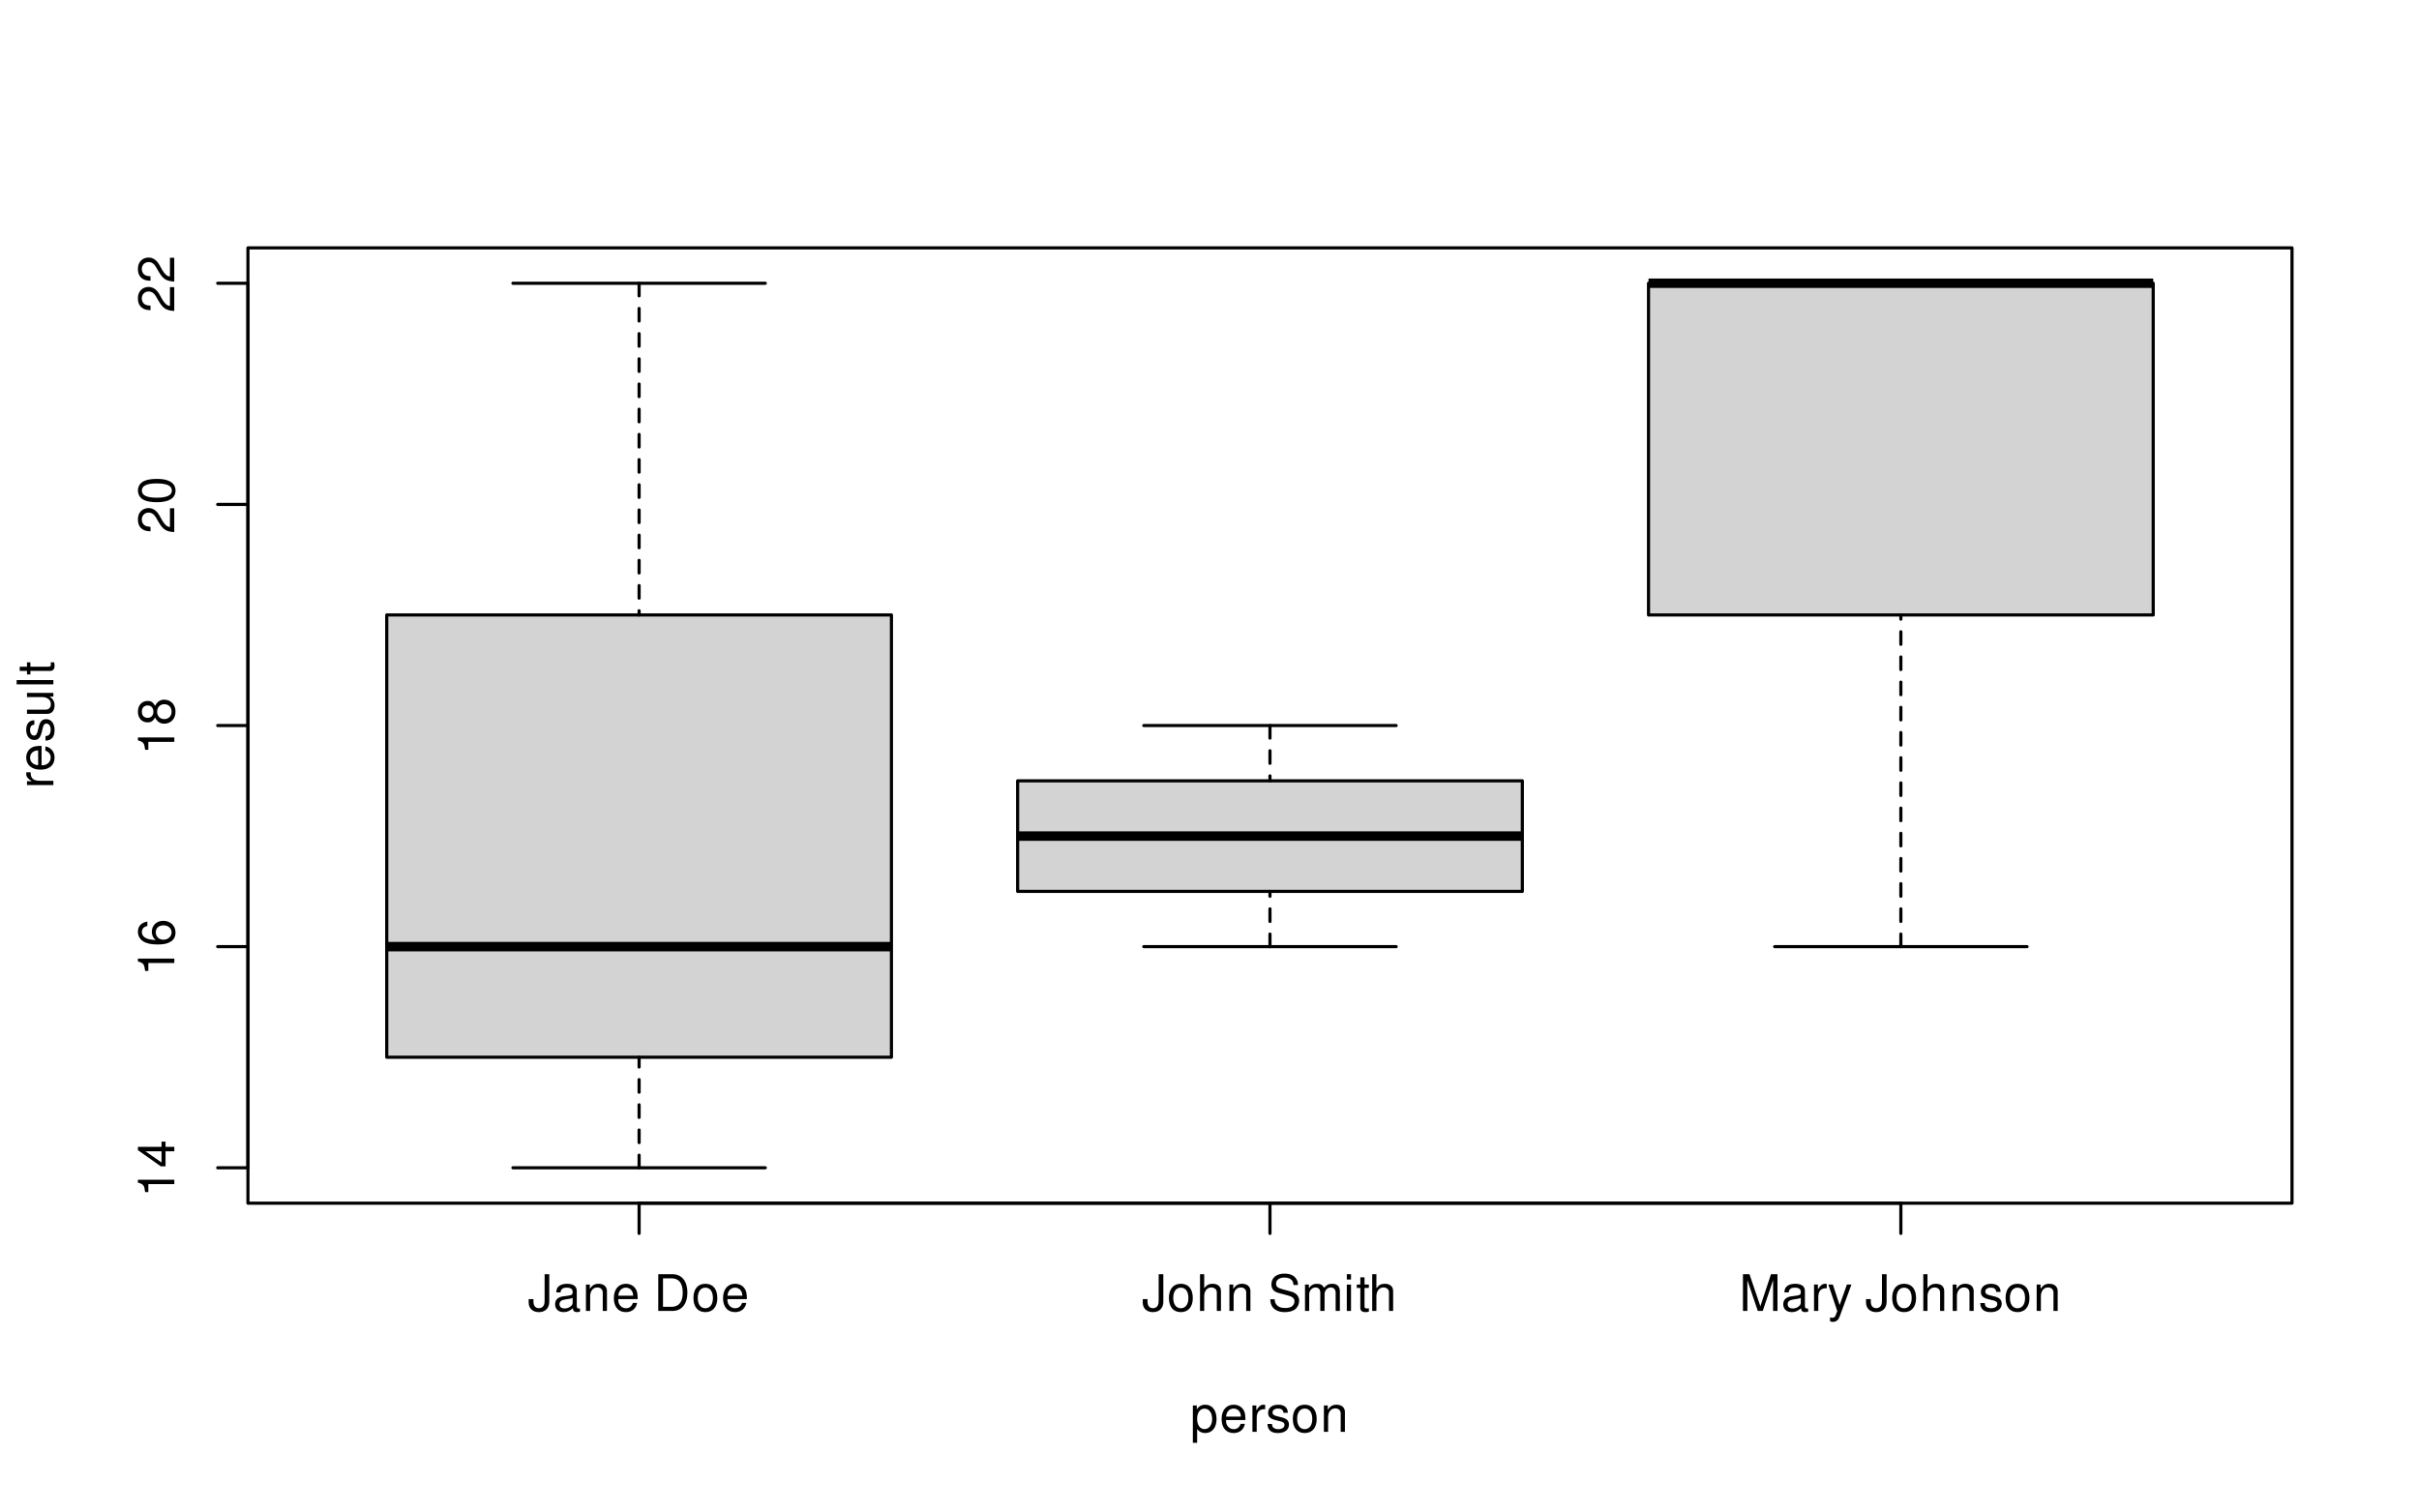
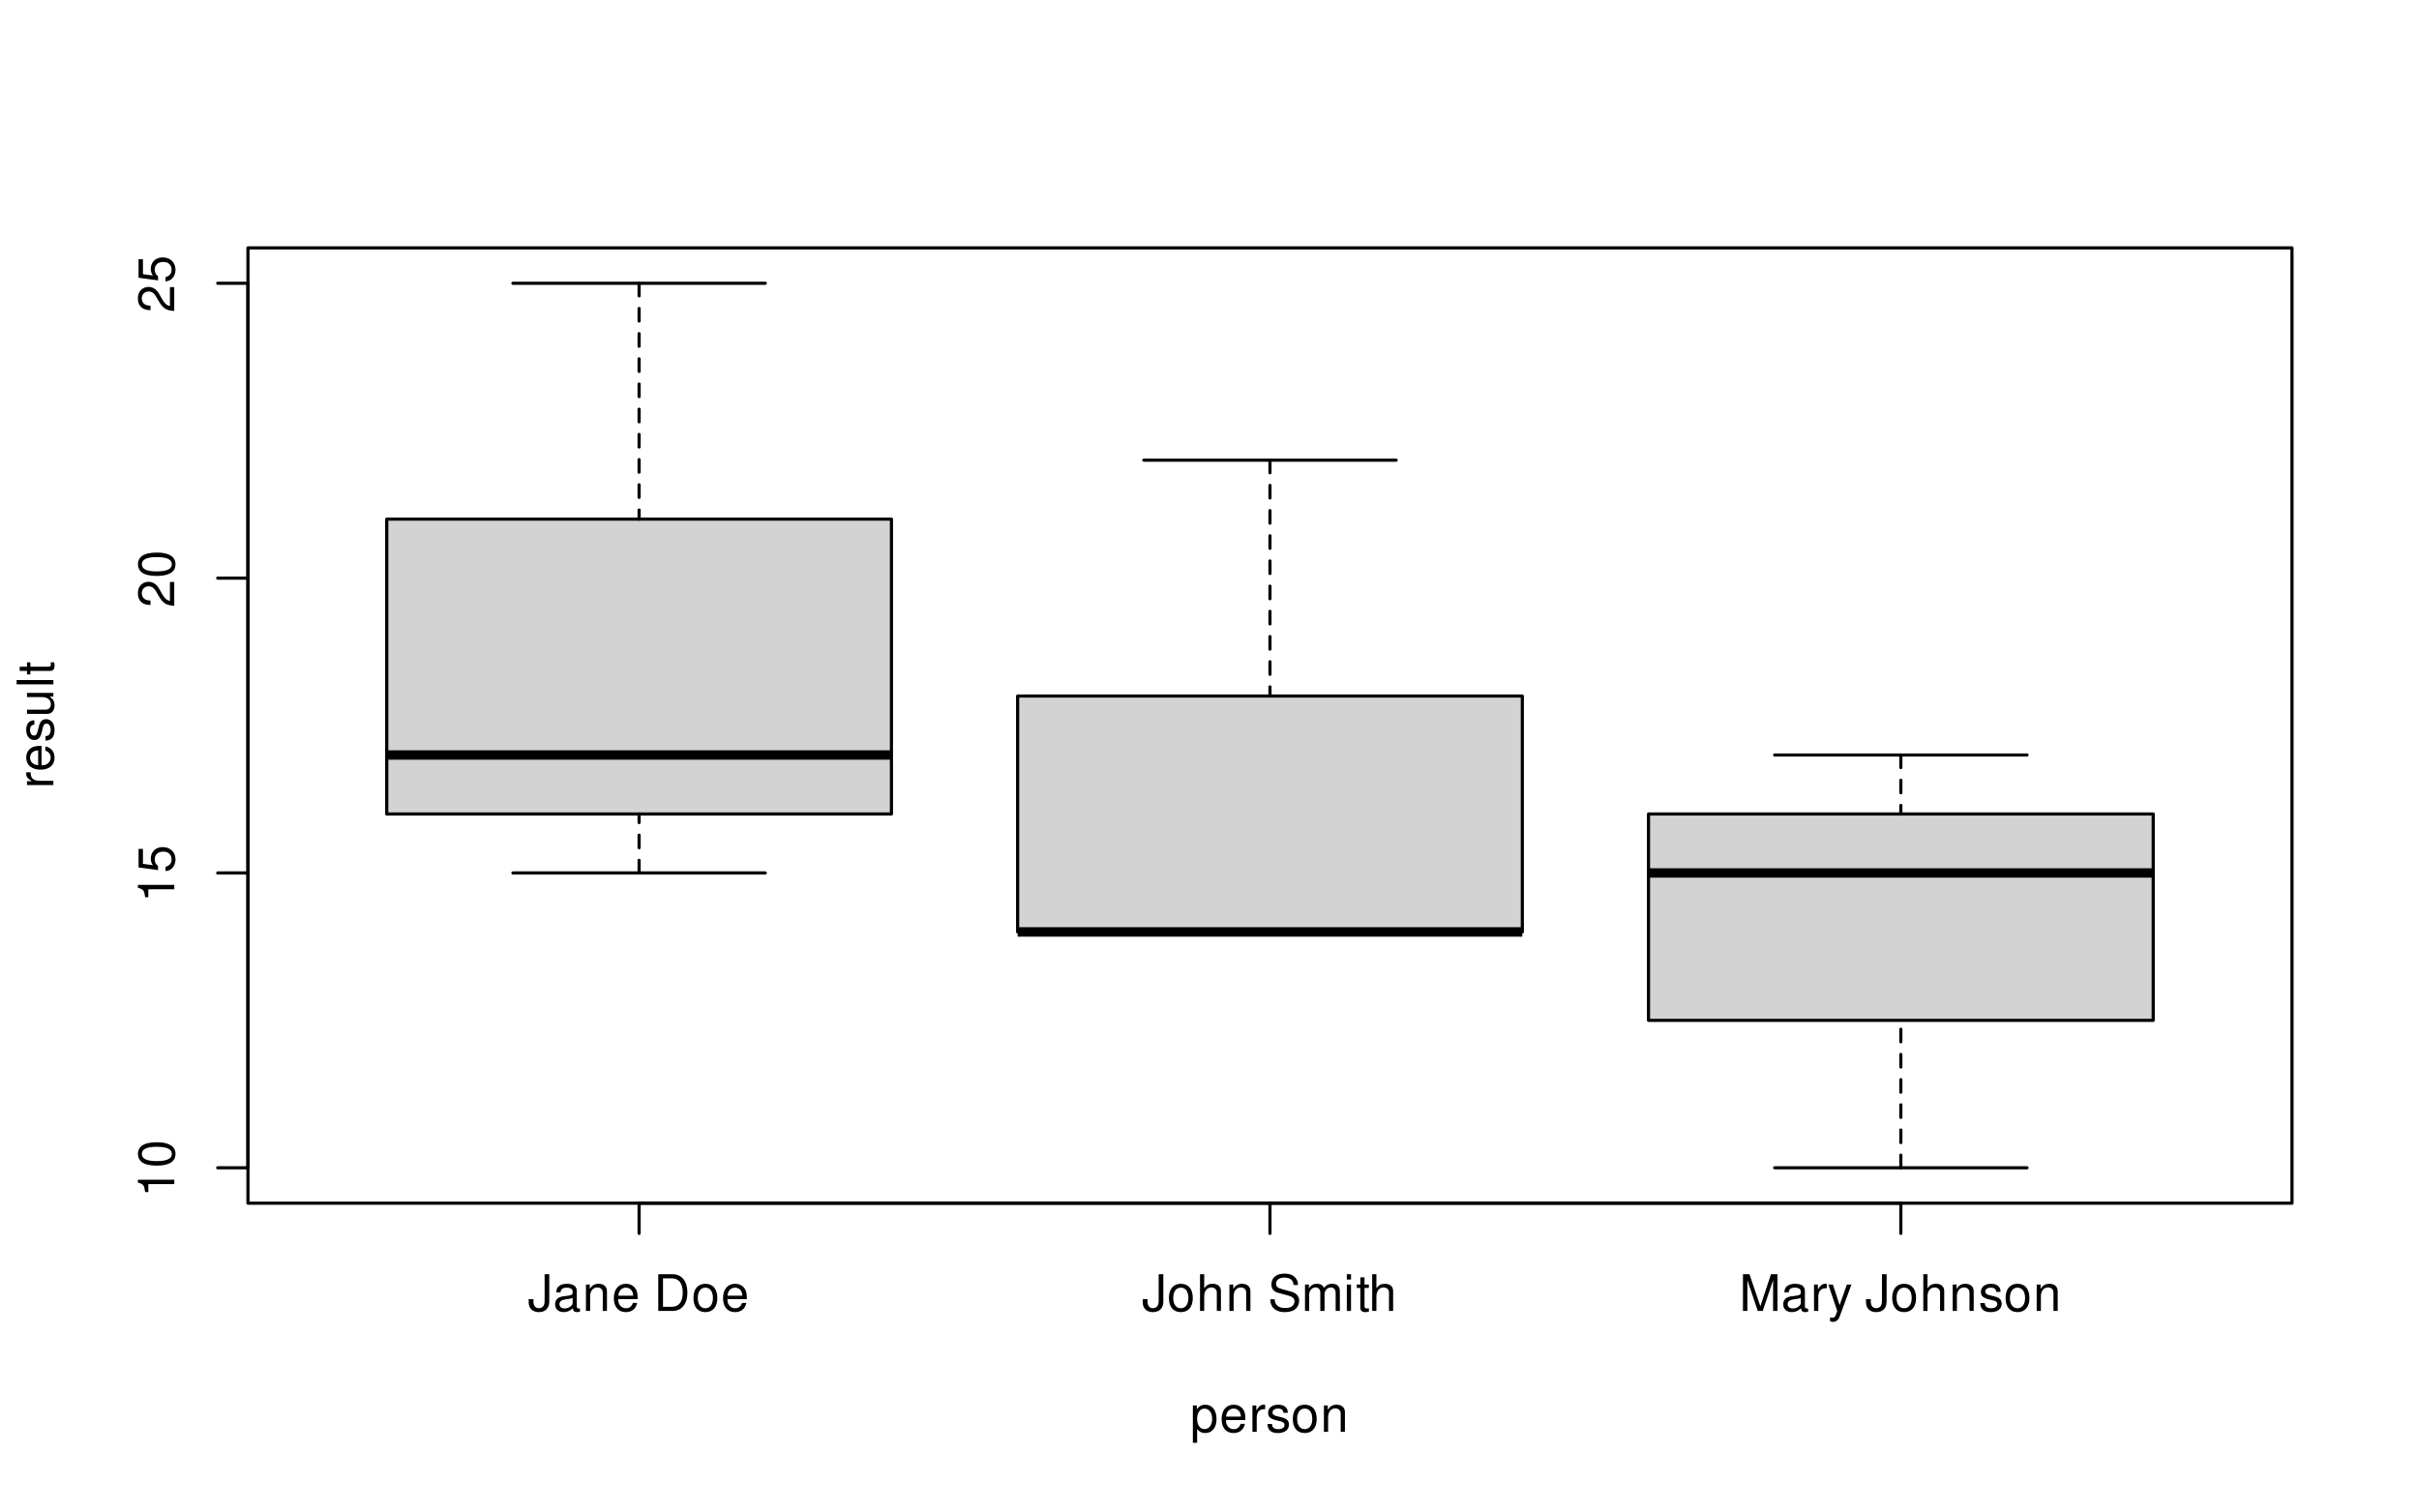
<svg xmlns="http://www.w3.org/2000/svg" xmlns:xlink="http://www.w3.org/1999/xlink" width="576pt" height="360pt" viewBox="0 0 576 360" version="1.1">
  <defs>
    <g>
      <symbol overflow="visible" id="glyph0-0">
        <path style="stroke:none;" d="" />
      </symbol>
      <symbol overflow="visible" id="glyph0-1">
        <path style="stroke:none;" d="M 4 -8.75 L 4 -2.594 C 4 -1.891 3.922 -1.5 3.719 -1.203 C 3.5 -0.859 3.094 -0.656 2.656 -0.656 C 1.812 -0.656 1.344 -1.219 1.344 -2.25 L 1.344 -2.812 L 0.203 -2.812 L 0.203 -2.047 C 0.203 -0.625 1.141 0.281 2.641 0.281 C 4.156 0.281 5.109 -0.672 5.109 -2.188 L 5.109 -8.75 Z M 4 -8.75 " />
      </symbol>
      <symbol overflow="visible" id="glyph0-2">
        <path style="stroke:none;" d="M 6.422 -0.594 C 6.312 -0.562 6.266 -0.562 6.203 -0.562 C 5.859 -0.562 5.656 -0.75 5.656 -1.062 L 5.656 -4.75 C 5.656 -5.875 4.844 -6.469 3.297 -6.469 C 2.375 -6.469 1.641 -6.203 1.219 -5.734 C 0.922 -5.406 0.797 -5.047 0.781 -4.422 L 1.781 -4.422 C 1.875 -5.203 2.328 -5.547 3.266 -5.547 C 4.172 -5.547 4.672 -5.203 4.672 -4.609 L 4.672 -4.344 C 4.656 -3.906 4.438 -3.75 3.625 -3.641 C 2.203 -3.469 1.984 -3.422 1.609 -3.266 C 0.875 -2.953 0.5 -2.406 0.5 -1.578 C 0.5 -0.438 1.297 0.281 2.562 0.281 C 3.359 0.281 4 0 4.703 -0.641 C 4.781 0 5.094 0.281 5.734 0.281 C 5.953 0.281 6.078 0.25 6.422 0.172 Z M 4.672 -1.984 C 4.672 -1.641 4.578 -1.438 4.266 -1.156 C 3.859 -0.797 3.375 -0.594 2.781 -0.594 C 2 -0.594 1.547 -0.969 1.547 -1.609 C 1.547 -2.266 1.984 -2.609 3.062 -2.766 C 4.125 -2.906 4.328 -2.953 4.672 -3.109 Z M 4.672 -1.984 " />
      </symbol>
      <symbol overflow="visible" id="glyph0-3">
        <path style="stroke:none;" d="M 0.844 -6.281 L 0.844 0 L 1.844 0 L 1.844 -3.469 C 1.844 -4.75 2.516 -5.594 3.547 -5.594 C 4.344 -5.594 4.844 -5.109 4.844 -4.359 L 4.844 0 L 5.844 0 L 5.844 -4.75 C 5.844 -5.797 5.062 -6.469 3.859 -6.469 C 2.922 -6.469 2.312 -6.109 1.766 -5.234 L 1.766 -6.281 Z M 0.844 -6.281 " />
      </symbol>
      <symbol overflow="visible" id="glyph0-4">
        <path style="stroke:none;" d="M 6.156 -2.812 C 6.156 -3.766 6.078 -4.344 5.906 -4.812 C 5.5 -5.844 4.531 -6.469 3.359 -6.469 C 1.609 -6.469 0.484 -5.141 0.484 -3.062 C 0.484 -0.984 1.562 0.281 3.344 0.281 C 4.781 0.281 5.766 -0.547 6.031 -1.906 L 5.016 -1.906 C 4.734 -1.078 4.172 -0.641 3.375 -0.641 C 2.734 -0.641 2.203 -0.938 1.859 -1.469 C 1.625 -1.828 1.531 -2.188 1.531 -2.812 Z M 1.547 -3.625 C 1.625 -4.781 2.344 -5.547 3.344 -5.547 C 4.375 -5.547 5.078 -4.75 5.078 -3.625 Z M 1.547 -3.625 " />
      </symbol>
      <symbol overflow="visible" id="glyph0-5">
        <path style="stroke:none;" d="" />
      </symbol>
      <symbol overflow="visible" id="glyph0-6">
        <path style="stroke:none;" d="M 1.062 0 L 4.438 0 C 6.641 0 8 -1.656 8 -4.375 C 8 -7.094 6.656 -8.75 4.438 -8.75 L 1.062 -8.75 Z M 2.188 -0.984 L 2.188 -7.766 L 4.25 -7.766 C 5.969 -7.766 6.891 -6.594 6.891 -4.375 C 6.891 -2.141 5.969 -0.984 4.25 -0.984 Z M 2.188 -0.984 " />
      </symbol>
      <symbol overflow="visible" id="glyph0-7">
        <path style="stroke:none;" d="M 3.266 -6.469 C 1.484 -6.469 0.438 -5.203 0.438 -3.094 C 0.438 -0.969 1.484 0.281 3.281 0.281 C 5.047 0.281 6.125 -0.984 6.125 -3.047 C 6.125 -5.234 5.094 -6.469 3.266 -6.469 Z M 3.281 -5.547 C 4.406 -5.547 5.078 -4.625 5.078 -3.062 C 5.078 -1.578 4.375 -0.641 3.281 -0.641 C 2.156 -0.641 1.469 -1.578 1.469 -3.094 C 1.469 -4.625 2.156 -5.547 3.281 -5.547 Z M 3.281 -5.547 " />
      </symbol>
      <symbol overflow="visible" id="glyph0-8">
        <path style="stroke:none;" d="M 0.844 -8.75 L 0.844 0 L 1.844 0 L 1.844 -3.469 C 1.844 -4.75 2.516 -5.594 3.547 -5.594 C 3.875 -5.594 4.188 -5.5 4.422 -5.312 C 4.719 -5.094 4.844 -4.797 4.844 -4.359 L 4.844 0 L 5.828 0 L 5.828 -4.75 C 5.828 -5.812 5.078 -6.469 3.859 -6.469 C 2.969 -6.469 2.422 -6.188 1.844 -5.422 L 1.844 -8.75 Z M 0.844 -8.75 " />
      </symbol>
      <symbol overflow="visible" id="glyph0-9">
        <path style="stroke:none;" d="M 7.156 -6.188 C 7.156 -6.781 7.109 -6.953 6.922 -7.359 C 6.438 -8.359 5.422 -8.891 3.953 -8.891 C 2.031 -8.891 0.844 -7.906 0.844 -6.328 C 0.844 -5.25 1.406 -4.578 2.562 -4.281 L 4.734 -3.703 C 5.844 -3.422 6.344 -2.969 6.344 -2.297 C 6.344 -1.828 6.078 -1.344 5.719 -1.078 C 5.359 -0.828 4.812 -0.703 4.109 -0.703 C 3.141 -0.703 2.516 -0.938 2.094 -1.438 C 1.766 -1.828 1.625 -2.25 1.625 -2.781 L 0.578 -2.781 C 0.594 -1.984 0.75 -1.453 1.094 -0.969 C 1.688 -0.141 2.703 0.281 4.031 0.281 C 5.078 0.281 5.922 0.031 6.484 -0.391 C 7.078 -0.859 7.453 -1.641 7.453 -2.406 C 7.453 -3.484 6.781 -4.266 5.594 -4.594 L 3.391 -5.188 C 2.344 -5.469 1.953 -5.812 1.953 -6.484 C 1.953 -7.375 2.734 -7.953 3.906 -7.953 C 5.297 -7.953 6.078 -7.328 6.094 -6.188 Z M 7.156 -6.188 " />
      </symbol>
      <symbol overflow="visible" id="glyph0-10">
        <path style="stroke:none;" d="M 0.844 -6.281 L 0.844 0 L 1.844 0 L 1.844 -3.953 C 1.844 -4.859 2.516 -5.594 3.328 -5.594 C 4.062 -5.594 4.484 -5.141 4.484 -4.328 L 4.484 0 L 5.5 0 L 5.5 -3.953 C 5.5 -4.859 6.156 -5.594 6.969 -5.594 C 7.703 -5.594 8.141 -5.125 8.141 -4.328 L 8.141 0 L 9.141 0 L 9.141 -4.719 C 9.141 -5.844 8.5 -6.469 7.312 -6.469 C 6.484 -6.469 5.969 -6.219 5.391 -5.516 C 5.016 -6.188 4.516 -6.469 3.703 -6.469 C 2.859 -6.469 2.297 -6.156 1.766 -5.406 L 1.766 -6.281 Z M 0.844 -6.281 " />
      </symbol>
      <symbol overflow="visible" id="glyph0-11">
        <path style="stroke:none;" d="M 1.797 -6.281 L 0.797 -6.281 L 0.797 0 L 1.797 0 Z M 1.797 -8.75 L 0.797 -8.75 L 0.797 -7.484 L 1.797 -7.484 Z M 1.797 -8.75 " />
      </symbol>
      <symbol overflow="visible" id="glyph0-12">
        <path style="stroke:none;" d="M 3.047 -6.281 L 2.016 -6.281 L 2.016 -8.016 L 1.016 -8.016 L 1.016 -6.281 L 0.172 -6.281 L 0.172 -5.469 L 1.016 -5.469 L 1.016 -0.719 C 1.016 -0.078 1.453 0.281 2.234 0.281 C 2.5 0.281 2.719 0.25 3.047 0.188 L 3.047 -0.641 C 2.906 -0.609 2.766 -0.594 2.562 -0.594 C 2.141 -0.594 2.016 -0.719 2.016 -1.156 L 2.016 -5.469 L 3.047 -5.469 Z M 3.047 -6.281 " />
      </symbol>
      <symbol overflow="visible" id="glyph0-13">
        <path style="stroke:none;" d="M 5.609 0 L 8.078 -7.328 L 8.078 0 L 9.125 0 L 9.125 -8.75 L 7.578 -8.75 L 5.047 -1.125 L 2.453 -8.75 L 0.906 -8.75 L 0.906 0 L 1.953 0 L 1.953 -7.328 L 4.438 0 Z M 5.609 0 " />
      </symbol>
      <symbol overflow="visible" id="glyph0-14">
        <path style="stroke:none;" d="M 0.828 -6.281 L 0.828 0 L 1.844 0 L 1.844 -3.266 C 1.844 -4.781 2.469 -5.453 3.859 -5.406 L 3.859 -6.438 C 3.688 -6.453 3.594 -6.469 3.469 -6.469 C 2.812 -6.469 2.328 -6.078 1.75 -5.141 L 1.75 -6.281 Z M 0.828 -6.281 " />
      </symbol>
      <symbol overflow="visible" id="glyph0-15">
        <path style="stroke:none;" d="M 4.656 -6.281 L 2.922 -1.391 L 1.312 -6.281 L 0.234 -6.281 L 2.359 0.031 L 1.984 1.016 C 1.812 1.469 1.594 1.625 1.172 1.625 C 1.016 1.625 0.859 1.609 0.641 1.562 L 0.641 2.453 C 0.859 2.562 1.062 2.609 1.312 2.609 C 1.641 2.609 1.984 2.516 2.25 2.312 C 2.562 2.094 2.75 1.828 2.938 1.312 L 5.734 -6.281 Z M 4.656 -6.281 " />
      </symbol>
      <symbol overflow="visible" id="glyph0-16">
        <path style="stroke:none;" d="M 5.25 -4.531 C 5.25 -5.766 4.422 -6.469 2.969 -6.469 C 1.516 -6.469 0.562 -5.719 0.562 -4.547 C 0.562 -3.562 1.062 -3.094 2.562 -2.734 L 3.484 -2.516 C 4.188 -2.344 4.469 -2.094 4.469 -1.641 C 4.469 -1.047 3.875 -0.641 3 -0.641 C 2.453 -0.641 2 -0.797 1.75 -1.062 C 1.594 -1.25 1.531 -1.422 1.469 -1.875 L 0.406 -1.875 C 0.453 -0.422 1.266 0.281 2.922 0.281 C 4.5 0.281 5.516 -0.5 5.516 -1.719 C 5.516 -2.656 4.984 -3.172 3.734 -3.469 L 2.766 -3.703 C 1.953 -3.891 1.609 -4.156 1.609 -4.594 C 1.609 -5.188 2.125 -5.547 2.938 -5.547 C 3.75 -5.547 4.172 -5.203 4.203 -4.531 Z M 5.25 -4.531 " />
      </symbol>
      <symbol overflow="visible" id="glyph0-17">
        <path style="stroke:none;" d="M 0.641 2.609 L 1.656 2.609 L 1.656 -0.656 C 2.188 -0.016 2.766 0.281 3.594 0.281 C 5.219 0.281 6.281 -1.031 6.281 -3.031 C 6.281 -5.141 5.25 -6.469 3.578 -6.469 C 2.719 -6.469 2.047 -6.078 1.578 -5.344 L 1.578 -6.281 L 0.641 -6.281 Z M 3.406 -5.531 C 4.516 -5.531 5.234 -4.562 5.234 -3.062 C 5.234 -1.625 4.5 -0.656 3.406 -0.656 C 2.344 -0.656 1.656 -1.625 1.656 -3.094 C 1.656 -4.578 2.344 -5.531 3.406 -5.531 Z M 3.406 -5.531 " />
      </symbol>
      <symbol overflow="visible" id="glyph1-0">
        <path style="stroke:none;" d="" />
      </symbol>
      <symbol overflow="visible" id="glyph1-1">
        <path style="stroke:none;" d="M -6.188 -3.109 L 0 -3.109 L 0 -4.156 L -8.672 -4.156 L -8.672 -3.469 C -7.344 -3.094 -7.156 -2.859 -6.953 -1.219 L -6.188 -1.219 Z M -6.188 -3.109 " />
      </symbol>
      <symbol overflow="visible" id="glyph1-2">
-         <path style="stroke:none;" d="M -2.094 -3.922 L 0 -3.922 L 0 -4.984 L -2.094 -4.984 L -2.094 -6.234 L -3.047 -6.234 L -3.047 -4.984 L -8.672 -4.984 L -8.672 -4.203 L -3.219 -0.344 L -2.094 -0.344 Z M -3.047 -3.922 L -3.047 -1.266 L -6.875 -3.922 Z M -3.047 -3.922 " />
+         <path style="stroke:none;" d="M -8.672 -3.297 C -8.672 -2.516 -8.312 -1.781 -7.734 -1.344 C -6.953 -0.797 -5.812 -0.516 -4.203 -0.516 C -1.266 -0.516 0.281 -1.469 0.281 -3.297 C 0.281 -5.094 -1.266 -6.078 -4.125 -6.078 C -5.812 -6.078 -6.938 -5.812 -7.734 -5.25 C -8.328 -4.812 -8.672 -4.109 -8.672 -3.297 Z M -7.734 -3.297 C -7.734 -4.438 -6.578 -5 -4.219 -5 C -1.75 -5 -0.594 -4.453 -0.594 -3.281 C -0.594 -2.156 -1.797 -1.594 -4.188 -1.594 C -6.578 -1.594 -7.734 -2.156 -7.734 -3.297 Z M -7.734 -3.297 " />
      </symbol>
      <symbol overflow="visible" id="glyph1-3">
-         <path style="stroke:none;" d="M -6.422 -5.969 C -7.844 -5.766 -8.672 -4.859 -8.672 -3.562 C -8.672 -2.625 -8.219 -1.781 -7.438 -1.281 C -6.594 -0.75 -5.531 -0.516 -3.953 -0.516 C -2.5 -0.516 -1.578 -0.719 -0.797 -1.234 C -0.094 -1.688 0.281 -2.438 0.281 -3.375 C 0.281 -4.984 -0.938 -6.156 -2.625 -6.156 C -4.219 -6.156 -5.359 -5.078 -5.359 -3.547 C -5.359 -2.719 -5.047 -2.047 -4.406 -1.594 C -6.547 -1.609 -7.734 -2.281 -7.734 -3.484 C -7.734 -4.234 -7.266 -4.75 -6.422 -4.922 Z M -4.422 -3.422 C -4.422 -4.438 -3.703 -5.078 -2.547 -5.078 C -1.453 -5.078 -0.656 -4.359 -0.656 -3.391 C -0.656 -2.406 -1.484 -1.656 -2.594 -1.656 C -3.672 -1.656 -4.422 -2.375 -4.422 -3.422 Z M -4.422 -3.422 " />
+         <path style="stroke:none;" d="M -8.516 -5.719 L -8.516 -1.312 L -3.875 -0.688 L -3.875 -1.656 C -4.469 -2.141 -4.672 -2.562 -4.672 -3.234 C -4.672 -4.375 -3.891 -5.078 -2.625 -5.078 C -1.406 -5.078 -0.656 -4.375 -0.656 -3.219 C -0.656 -2.297 -1.125 -1.734 -2.094 -1.469 L -2.094 -0.422 C -1.391 -0.562 -1.062 -0.688 -0.75 -0.938 C -0.094 -1.422 0.281 -2.281 0.281 -3.234 C 0.281 -4.953 -0.969 -6.156 -2.766 -6.156 C -4.453 -6.156 -5.609 -5.047 -5.609 -3.406 C -5.609 -2.812 -5.453 -2.328 -5.094 -1.844 L -7.469 -2.172 L -7.469 -5.719 Z M -8.516 -5.719 " />
      </symbol>
      <symbol overflow="visible" id="glyph1-4">
-         <path style="stroke:none;" d="M -4.578 -4.688 C -5.109 -5.578 -5.547 -5.859 -6.359 -5.859 C -7.734 -5.859 -8.672 -4.812 -8.672 -3.297 C -8.672 -1.797 -7.734 -0.75 -6.375 -0.75 C -5.547 -0.75 -5.125 -1.016 -4.578 -1.891 C -4.078 -0.922 -3.375 -0.438 -2.406 -0.438 C -0.828 -0.438 0.281 -1.609 0.281 -3.297 C 0.281 -4.984 -0.828 -6.156 -2.406 -6.156 C -3.375 -6.156 -4.078 -5.672 -4.578 -4.688 Z M -7.734 -3.297 C -7.734 -4.203 -7.203 -4.781 -6.344 -4.781 C -5.516 -4.781 -4.984 -4.188 -4.984 -3.297 C -4.984 -2.406 -5.516 -1.828 -6.359 -1.828 C -7.203 -1.828 -7.734 -2.406 -7.734 -3.297 Z M -4.094 -3.297 C -4.094 -4.359 -3.391 -5.078 -2.391 -5.078 C -1.344 -5.078 -0.656 -4.375 -0.656 -3.281 C -0.656 -2.25 -1.375 -1.531 -2.375 -1.531 C -3.406 -1.531 -4.094 -2.234 -4.094 -3.297 Z M -4.094 -3.297 " />
+         <path style="stroke:none;" d="M -1.047 -6.078 L -1.047 -1.594 C -1.766 -1.703 -2.219 -2.094 -2.859 -3.125 L -3.531 -4.328 C -4.188 -5.516 -5.078 -6.125 -6.141 -6.125 C -6.859 -6.125 -7.531 -5.844 -8 -5.344 C -8.453 -4.844 -8.672 -4.219 -8.672 -3.406 C -8.672 -2.328 -8.297 -1.531 -7.547 -1.062 C -7.094 -0.75 -6.547 -0.625 -5.672 -0.594 L -5.672 -1.656 C -6.266 -1.688 -6.609 -1.766 -6.906 -1.906 C -7.422 -2.188 -7.75 -2.734 -7.75 -3.375 C -7.75 -4.328 -7.062 -5.047 -6.125 -5.047 C -5.422 -5.047 -4.828 -4.656 -4.391 -3.906 L -3.75 -2.797 C -2.719 -1.016 -1.906 -0.5 -0.016 -0.406 L -0.016 -6.078 Z M -1.047 -6.078 " />
      </symbol>
      <symbol overflow="visible" id="glyph1-5">
-         <path style="stroke:none;" d="M -1.047 -6.078 L -1.047 -1.594 C -1.766 -1.703 -2.219 -2.094 -2.859 -3.125 L -3.531 -4.328 C -4.188 -5.516 -5.078 -6.125 -6.141 -6.125 C -6.859 -6.125 -7.531 -5.844 -8 -5.344 C -8.453 -4.844 -8.672 -4.219 -8.672 -3.406 C -8.672 -2.328 -8.297 -1.531 -7.547 -1.062 C -7.094 -0.75 -6.547 -0.625 -5.672 -0.594 L -5.672 -1.656 C -6.266 -1.688 -6.609 -1.766 -6.906 -1.906 C -7.422 -2.188 -7.75 -2.734 -7.75 -3.375 C -7.75 -4.328 -7.062 -5.047 -6.125 -5.047 C -5.422 -5.047 -4.828 -4.656 -4.391 -3.906 L -3.75 -2.797 C -2.719 -1.016 -1.906 -0.5 -0.016 -0.406 L -0.016 -6.078 Z M -1.047 -6.078 " />
+         <path style="stroke:none;" d="M -6.281 -0.828 L 0 -0.828 L 0 -1.844 L -3.266 -1.844 C -4.781 -1.844 -5.453 -2.469 -5.406 -3.859 L -6.438 -3.859 C -6.453 -3.688 -6.469 -3.594 -6.469 -3.469 C -6.469 -2.812 -6.078 -2.328 -5.141 -1.75 L -6.281 -1.75 Z M -6.281 -0.828 " />
      </symbol>
      <symbol overflow="visible" id="glyph1-6">
-         <path style="stroke:none;" d="M -8.672 -3.297 C -8.672 -2.516 -8.312 -1.781 -7.734 -1.344 C -6.953 -0.797 -5.812 -0.516 -4.203 -0.516 C -1.266 -0.516 0.281 -1.469 0.281 -3.297 C 0.281 -5.094 -1.266 -6.078 -4.125 -6.078 C -5.812 -6.078 -6.938 -5.812 -7.734 -5.25 C -8.328 -4.812 -8.672 -4.109 -8.672 -3.297 Z M -7.734 -3.297 C -7.734 -4.438 -6.578 -5 -4.219 -5 C -1.75 -5 -0.594 -4.453 -0.594 -3.281 C -0.594 -2.156 -1.797 -1.594 -4.188 -1.594 C -6.578 -1.594 -7.734 -2.156 -7.734 -3.297 Z M -7.734 -3.297 " />
+         <path style="stroke:none;" d="M -2.812 -6.156 C -3.766 -6.156 -4.344 -6.078 -4.812 -5.906 C -5.844 -5.5 -6.469 -4.531 -6.469 -3.359 C -6.469 -1.609 -5.141 -0.484 -3.062 -0.484 C -0.984 -0.484 0.281 -1.562 0.281 -3.344 C 0.281 -4.781 -0.547 -5.766 -1.906 -6.031 L -1.906 -5.016 C -1.078 -4.734 -0.641 -4.172 -0.641 -3.375 C -0.641 -2.734 -0.938 -2.203 -1.469 -1.859 C -1.828 -1.625 -2.188 -1.531 -2.812 -1.531 Z M -3.625 -1.547 C -4.781 -1.625 -5.547 -2.344 -5.547 -3.344 C -5.547 -4.375 -4.75 -5.078 -3.625 -5.078 Z M -3.625 -1.547 " />
      </symbol>
      <symbol overflow="visible" id="glyph1-7">
-         <path style="stroke:none;" d="M -6.281 -0.828 L 0 -0.828 L 0 -1.844 L -3.266 -1.844 C -4.781 -1.844 -5.453 -2.469 -5.406 -3.859 L -6.438 -3.859 C -6.453 -3.688 -6.469 -3.594 -6.469 -3.469 C -6.469 -2.812 -6.078 -2.328 -5.141 -1.75 L -6.281 -1.75 Z M -6.281 -0.828 " />
+         <path style="stroke:none;" d="M -4.531 -5.25 C -5.766 -5.25 -6.469 -4.422 -6.469 -2.969 C -6.469 -1.516 -5.719 -0.562 -4.547 -0.562 C -3.562 -0.562 -3.094 -1.062 -2.734 -2.562 L -2.516 -3.484 C -2.344 -4.188 -2.094 -4.469 -1.641 -4.469 C -1.047 -4.469 -0.641 -3.875 -0.641 -3 C -0.641 -2.453 -0.797 -2 -1.062 -1.75 C -1.25 -1.594 -1.422 -1.531 -1.875 -1.469 L -1.875 -0.406 C -0.422 -0.453 0.281 -1.266 0.281 -2.922 C 0.281 -4.5 -0.5 -5.516 -1.719 -5.516 C -2.656 -5.516 -3.172 -4.984 -3.469 -3.734 L -3.703 -2.766 C -3.891 -1.953 -4.156 -1.609 -4.594 -1.609 C -5.188 -1.609 -5.547 -2.125 -5.547 -2.938 C -5.547 -3.75 -5.203 -4.172 -4.531 -4.203 Z M -4.531 -5.25 " />
      </symbol>
      <symbol overflow="visible" id="glyph1-8">
-         <path style="stroke:none;" d="M -2.812 -6.156 C -3.766 -6.156 -4.344 -6.078 -4.812 -5.906 C -5.844 -5.5 -6.469 -4.531 -6.469 -3.359 C -6.469 -1.609 -5.141 -0.484 -3.062 -0.484 C -0.984 -0.484 0.281 -1.562 0.281 -3.344 C 0.281 -4.781 -0.547 -5.766 -1.906 -6.031 L -1.906 -5.016 C -1.078 -4.734 -0.641 -4.172 -0.641 -3.375 C -0.641 -2.734 -0.938 -2.203 -1.469 -1.859 C -1.828 -1.625 -2.188 -1.531 -2.812 -1.531 Z M -3.625 -1.547 C -4.781 -1.625 -5.547 -2.344 -5.547 -3.344 C -5.547 -4.375 -4.75 -5.078 -3.625 -5.078 Z M -3.625 -1.547 " />
+         <path style="stroke:none;" d="M 0 -5.781 L -6.281 -5.781 L -6.281 -4.781 L -2.719 -4.781 C -1.438 -4.781 -0.594 -4.109 -0.594 -3.078 C -0.594 -2.281 -1.078 -1.781 -1.844 -1.781 L -6.281 -1.781 L -6.281 -0.781 L -1.438 -0.781 C -0.391 -0.781 0.281 -1.562 0.281 -2.781 C 0.281 -3.703 -0.047 -4.297 -0.875 -4.891 L 0 -4.891 Z M 0 -5.781 " />
      </symbol>
      <symbol overflow="visible" id="glyph1-9">
-         <path style="stroke:none;" d="M -4.531 -5.25 C -5.766 -5.25 -6.469 -4.422 -6.469 -2.969 C -6.469 -1.516 -5.719 -0.562 -4.547 -0.562 C -3.562 -0.562 -3.094 -1.062 -2.734 -2.562 L -2.516 -3.484 C -2.344 -4.188 -2.094 -4.469 -1.641 -4.469 C -1.047 -4.469 -0.641 -3.875 -0.641 -3 C -0.641 -2.453 -0.797 -2 -1.062 -1.75 C -1.25 -1.594 -1.422 -1.531 -1.875 -1.469 L -1.875 -0.406 C -0.422 -0.453 0.281 -1.266 0.281 -2.922 C 0.281 -4.5 -0.5 -5.516 -1.719 -5.516 C -2.656 -5.516 -3.172 -4.984 -3.469 -3.734 L -3.703 -2.766 C -3.891 -1.953 -4.156 -1.609 -4.594 -1.609 C -5.188 -1.609 -5.547 -2.125 -5.547 -2.938 C -5.547 -3.75 -5.203 -4.172 -4.531 -4.203 Z M -4.531 -5.25 " />
+         <path style="stroke:none;" d="M -8.75 -1.828 L -8.75 -0.812 L 0 -0.812 L 0 -1.828 Z M -8.75 -1.828 " />
      </symbol>
      <symbol overflow="visible" id="glyph1-10">
-         <path style="stroke:none;" d="M 0 -5.781 L -6.281 -5.781 L -6.281 -4.781 L -2.719 -4.781 C -1.438 -4.781 -0.594 -4.109 -0.594 -3.078 C -0.594 -2.281 -1.078 -1.781 -1.844 -1.781 L -6.281 -1.781 L -6.281 -0.781 L -1.438 -0.781 C -0.391 -0.781 0.281 -1.562 0.281 -2.781 C 0.281 -3.703 -0.047 -4.297 -0.875 -4.891 L 0 -4.891 Z M 0 -5.781 " />
-       </symbol>
-       <symbol overflow="visible" id="glyph1-11">
-         <path style="stroke:none;" d="M -8.75 -1.828 L -8.75 -0.812 L 0 -0.812 L 0 -1.828 Z M -8.75 -1.828 " />
-       </symbol>
-       <symbol overflow="visible" id="glyph1-12">
        <path style="stroke:none;" d="M -6.281 -3.047 L -6.281 -2.016 L -8.016 -2.016 L -8.016 -1.016 L -6.281 -1.016 L -6.281 -0.172 L -5.469 -0.172 L -5.469 -1.016 L -0.719 -1.016 C -0.078 -1.016 0.281 -1.453 0.281 -2.234 C 0.281 -2.5 0.25 -2.719 0.188 -3.047 L -0.641 -3.047 C -0.609 -2.906 -0.594 -2.766 -0.594 -2.562 C -0.594 -2.141 -0.719 -2.016 -1.156 -2.016 L -5.469 -2.016 L -5.469 -3.047 Z M -6.281 -3.047 " />
      </symbol>
    </g>
  </defs>
  <g id="surface171">
    <rect x="0" y="0" width="576" height="360" style="fill:rgb(100%,100%,100%);fill-opacity:1;stroke:none;" />
-     <path style=" stroke:none;fill-rule:nonzero;fill:rgb(82.745%,82.745%,82.745%);fill-opacity:1;" d="M 92.09 251.801 L 212.266 251.801 L 212.266 146.465 L 92.09 146.465 Z M 92.09 251.801 " />
-     <path style="fill:none;stroke-width:2.25;stroke-linecap:butt;stroke-linejoin:round;stroke:rgb(0%,0%,0%);stroke-opacity:1;stroke-miterlimit:10;" d="M 92.09 225.465 L 212.266 225.465 " />
-     <path style="fill:none;stroke-width:0.75;stroke-linecap:round;stroke-linejoin:round;stroke:rgb(0%,0%,0%);stroke-opacity:1;stroke-dasharray:3,3;stroke-miterlimit:10;" d="M 152.18 278.133 L 152.18 251.801 " />
-     <path style="fill:none;stroke-width:0.75;stroke-linecap:round;stroke-linejoin:round;stroke:rgb(0%,0%,0%);stroke-opacity:1;stroke-dasharray:3,3;stroke-miterlimit:10;" d="M 152.18 67.465 L 152.18 146.465 " />
-     <path style="fill:none;stroke-width:0.75;stroke-linecap:round;stroke-linejoin:round;stroke:rgb(0%,0%,0%);stroke-opacity:1;stroke-miterlimit:10;" d="M 122.133 278.133 L 182.223 278.133 " />
+     <path style=" stroke:none;fill-rule:nonzero;fill:rgb(82.745%,82.745%,82.745%);fill-opacity:1;" d="M 92.09 193.867 L 212.266 193.867 L 212.266 123.645 L 92.09 123.645 Z M 92.09 193.867 " />
+     <path style="fill:none;stroke-width:2.25;stroke-linecap:butt;stroke-linejoin:round;stroke:rgb(0%,0%,0%);stroke-opacity:1;stroke-miterlimit:10;" d="M 92.09 179.82 L 212.266 179.82 " />
+     <path style="fill:none;stroke-width:0.75;stroke-linecap:round;stroke-linejoin:round;stroke:rgb(0%,0%,0%);stroke-opacity:1;stroke-dasharray:3,3;stroke-miterlimit:10;" d="M 152.18 207.91 L 152.18 193.867 " />
+     <path style="fill:none;stroke-width:0.75;stroke-linecap:round;stroke-linejoin:round;stroke:rgb(0%,0%,0%);stroke-opacity:1;stroke-dasharray:3,3;stroke-miterlimit:10;" d="M 152.18 67.465 L 152.18 123.645 " />
+     <path style="fill:none;stroke-width:0.75;stroke-linecap:round;stroke-linejoin:round;stroke:rgb(0%,0%,0%);stroke-opacity:1;stroke-miterlimit:10;" d="M 122.133 207.91 L 182.223 207.91 " />
    <path style="fill:none;stroke-width:0.75;stroke-linecap:round;stroke-linejoin:round;stroke:rgb(0%,0%,0%);stroke-opacity:1;stroke-miterlimit:10;" d="M 122.133 67.465 L 182.223 67.465 " />
-     <path style="fill:none;stroke-width:0.75;stroke-linecap:round;stroke-linejoin:round;stroke:rgb(0%,0%,0%);stroke-opacity:1;stroke-miterlimit:10;" d="M 92.09 251.801 L 212.266 251.801 L 212.266 146.465 L 92.09 146.465 Z M 92.09 251.801 " />
-     <path style=" stroke:none;fill-rule:nonzero;fill:rgb(82.745%,82.745%,82.745%);fill-opacity:1;" d="M 242.312 212.301 L 362.488 212.301 L 362.488 185.965 L 242.312 185.965 Z M 242.312 212.301 " />
-     <path style="fill:none;stroke-width:2.25;stroke-linecap:butt;stroke-linejoin:round;stroke:rgb(0%,0%,0%);stroke-opacity:1;stroke-miterlimit:10;" d="M 242.312 199.133 L 362.488 199.133 " />
-     <path style="fill:none;stroke-width:0.75;stroke-linecap:round;stroke-linejoin:round;stroke:rgb(0%,0%,0%);stroke-opacity:1;stroke-dasharray:3,3;stroke-miterlimit:10;" d="M 302.398 225.465 L 302.398 212.301 " />
-     <path style="fill:none;stroke-width:0.75;stroke-linecap:round;stroke-linejoin:round;stroke:rgb(0%,0%,0%);stroke-opacity:1;stroke-dasharray:3,3;stroke-miterlimit:10;" d="M 302.398 172.801 L 302.398 185.965 " />
-     <path style="fill:none;stroke-width:0.75;stroke-linecap:round;stroke-linejoin:round;stroke:rgb(0%,0%,0%);stroke-opacity:1;stroke-miterlimit:10;" d="M 272.355 225.465 L 332.445 225.465 " />
-     <path style="fill:none;stroke-width:0.75;stroke-linecap:round;stroke-linejoin:round;stroke:rgb(0%,0%,0%);stroke-opacity:1;stroke-miterlimit:10;" d="M 272.355 172.801 L 332.445 172.801 " />
-     <path style="fill:none;stroke-width:0.75;stroke-linecap:round;stroke-linejoin:round;stroke:rgb(0%,0%,0%);stroke-opacity:1;stroke-miterlimit:10;" d="M 242.312 212.301 L 362.488 212.301 L 362.488 185.965 L 242.312 185.965 Z M 242.312 212.301 " />
-     <path style=" stroke:none;fill-rule:nonzero;fill:rgb(82.745%,82.745%,82.745%);fill-opacity:1;" d="M 392.535 146.465 L 512.711 146.465 L 512.711 67.465 L 392.535 67.465 Z M 392.535 146.465 " />
-     <path style="fill:none;stroke-width:2.25;stroke-linecap:butt;stroke-linejoin:round;stroke:rgb(0%,0%,0%);stroke-opacity:1;stroke-miterlimit:10;" d="M 392.535 67.465 L 512.711 67.465 " />
-     <path style="fill:none;stroke-width:0.75;stroke-linecap:round;stroke-linejoin:round;stroke:rgb(0%,0%,0%);stroke-opacity:1;stroke-dasharray:3,3;stroke-miterlimit:10;" d="M 452.621 225.465 L 452.621 146.465 " />
-     <path style="fill:none;stroke-width:0.75;stroke-linecap:round;stroke-linejoin:round;stroke:rgb(0%,0%,0%);stroke-opacity:1;stroke-dasharray:3,3;stroke-miterlimit:10;" d="M 452.621 67.465 L 452.621 67.465 " />
-     <path style="fill:none;stroke-width:0.75;stroke-linecap:round;stroke-linejoin:round;stroke:rgb(0%,0%,0%);stroke-opacity:1;stroke-miterlimit:10;" d="M 422.578 225.465 L 482.668 225.465 " />
-     <path style="fill:none;stroke-width:0.75;stroke-linecap:round;stroke-linejoin:round;stroke:rgb(0%,0%,0%);stroke-opacity:1;stroke-miterlimit:10;" d="M 422.578 67.465 L 482.668 67.465 " />
-     <path style="fill:none;stroke-width:0.75;stroke-linecap:round;stroke-linejoin:round;stroke:rgb(0%,0%,0%);stroke-opacity:1;stroke-miterlimit:10;" d="M 392.535 146.465 L 512.711 146.465 L 512.711 67.465 L 392.535 67.465 Z M 392.535 146.465 " />
+     <path style="fill:none;stroke-width:0.75;stroke-linecap:round;stroke-linejoin:round;stroke:rgb(0%,0%,0%);stroke-opacity:1;stroke-miterlimit:10;" d="M 92.09 193.867 L 212.266 193.867 L 212.266 123.645 L 92.09 123.645 Z M 92.09 193.867 " />
+     <path style=" stroke:none;fill-rule:nonzero;fill:rgb(82.745%,82.745%,82.745%);fill-opacity:1;" d="M 242.312 221.957 L 362.488 221.957 L 362.488 165.777 L 242.312 165.777 Z M 242.312 221.957 " />
+     <path style="fill:none;stroke-width:2.25;stroke-linecap:butt;stroke-linejoin:round;stroke:rgb(0%,0%,0%);stroke-opacity:1;stroke-miterlimit:10;" d="M 242.312 221.957 L 362.488 221.957 " />
+     <path style="fill:none;stroke-width:0.75;stroke-linecap:round;stroke-linejoin:round;stroke:rgb(0%,0%,0%);stroke-opacity:1;stroke-dasharray:3,3;stroke-miterlimit:10;" d="M 302.398 221.957 L 302.398 221.957 " />
+     <path style="fill:none;stroke-width:0.75;stroke-linecap:round;stroke-linejoin:round;stroke:rgb(0%,0%,0%);stroke-opacity:1;stroke-dasharray:3,3;stroke-miterlimit:10;" d="M 302.398 109.602 L 302.398 165.777 " />
+     <path style="fill:none;stroke-width:0.75;stroke-linecap:round;stroke-linejoin:round;stroke:rgb(0%,0%,0%);stroke-opacity:1;stroke-miterlimit:10;" d="M 272.355 221.957 L 332.445 221.957 " />
+     <path style="fill:none;stroke-width:0.75;stroke-linecap:round;stroke-linejoin:round;stroke:rgb(0%,0%,0%);stroke-opacity:1;stroke-miterlimit:10;" d="M 272.355 109.602 L 332.445 109.602 " />
+     <path style="fill:none;stroke-width:0.75;stroke-linecap:round;stroke-linejoin:round;stroke:rgb(0%,0%,0%);stroke-opacity:1;stroke-miterlimit:10;" d="M 242.312 221.957 L 362.488 221.957 L 362.488 165.777 L 242.312 165.777 Z M 242.312 221.957 " />
+     <path style=" stroke:none;fill-rule:nonzero;fill:rgb(82.745%,82.745%,82.745%);fill-opacity:1;" d="M 392.535 243.023 L 512.711 243.023 L 512.711 193.867 L 392.535 193.867 Z M 392.535 243.023 " />
+     <path style="fill:none;stroke-width:2.25;stroke-linecap:butt;stroke-linejoin:round;stroke:rgb(0%,0%,0%);stroke-opacity:1;stroke-miterlimit:10;" d="M 392.535 207.91 L 512.711 207.91 " />
+     <path style="fill:none;stroke-width:0.75;stroke-linecap:round;stroke-linejoin:round;stroke:rgb(0%,0%,0%);stroke-opacity:1;stroke-dasharray:3,3;stroke-miterlimit:10;" d="M 452.621 278.133 L 452.621 243.023 " />
+     <path style="fill:none;stroke-width:0.75;stroke-linecap:round;stroke-linejoin:round;stroke:rgb(0%,0%,0%);stroke-opacity:1;stroke-dasharray:3,3;stroke-miterlimit:10;" d="M 452.621 179.82 L 452.621 193.867 " />
+     <path style="fill:none;stroke-width:0.75;stroke-linecap:round;stroke-linejoin:round;stroke:rgb(0%,0%,0%);stroke-opacity:1;stroke-miterlimit:10;" d="M 422.578 278.133 L 482.668 278.133 " />
+     <path style="fill:none;stroke-width:0.75;stroke-linecap:round;stroke-linejoin:round;stroke:rgb(0%,0%,0%);stroke-opacity:1;stroke-miterlimit:10;" d="M 422.578 179.82 L 482.668 179.82 " />
+     <path style="fill:none;stroke-width:0.75;stroke-linecap:round;stroke-linejoin:round;stroke:rgb(0%,0%,0%);stroke-opacity:1;stroke-miterlimit:10;" d="M 392.535 243.023 L 512.711 243.023 L 512.711 193.867 L 392.535 193.867 Z M 392.535 243.023 " />
    <path style="fill:none;stroke-width:0.75;stroke-linecap:round;stroke-linejoin:round;stroke:rgb(0%,0%,0%);stroke-opacity:1;stroke-miterlimit:10;" d="M 152.18 286.559 L 452.621 286.559 " />
    <path style="fill:none;stroke-width:0.75;stroke-linecap:round;stroke-linejoin:round;stroke:rgb(0%,0%,0%);stroke-opacity:1;stroke-miterlimit:10;" d="M 152.18 286.559 L 152.18 293.762 " />
    <path style="fill:none;stroke-width:0.75;stroke-linecap:round;stroke-linejoin:round;stroke:rgb(0%,0%,0%);stroke-opacity:1;stroke-miterlimit:10;" d="M 302.398 286.559 L 302.398 293.762 " />
    <path style="fill:none;stroke-width:0.75;stroke-linecap:round;stroke-linejoin:round;stroke:rgb(0%,0%,0%);stroke-opacity:1;stroke-miterlimit:10;" d="M 452.621 286.559 L 452.621 293.762 " />
    <g style="fill:rgb(0%,0%,0%);fill-opacity:1;">
      <use xlink:href="#glyph0-1" x="125.68" y="312.229" />
      <use xlink:href="#glyph0-2" x="131.68" y="312.229" />
      <use xlink:href="#glyph0-3" x="138.68" y="312.229" />
      <use xlink:href="#glyph0-4" x="145.68" y="312.229" />
      <use xlink:href="#glyph0-5" x="152.68" y="312.229" />
      <use xlink:href="#glyph0-6" x="155.68" y="312.229" />
      <use xlink:href="#glyph0-7" x="164.68" y="312.229" />
      <use xlink:href="#glyph0-4" x="171.68" y="312.229" />
    </g>
    <g style="fill:rgb(0%,0%,0%);fill-opacity:1;">
      <use xlink:href="#glyph0-1" x="271.898" y="312.229" />
      <use xlink:href="#glyph0-7" x="277.898" y="312.229" />
      <use xlink:href="#glyph0-8" x="284.898" y="312.229" />
      <use xlink:href="#glyph0-3" x="291.898" y="312.229" />
      <use xlink:href="#glyph0-5" x="298.898" y="312.229" />
      <use xlink:href="#glyph0-9" x="301.898" y="312.229" />
      <use xlink:href="#glyph0-10" x="309.898" y="312.229" />
      <use xlink:href="#glyph0-11" x="319.898" y="312.229" />
      <use xlink:href="#glyph0-12" x="322.898" y="312.229" />
      <use xlink:href="#glyph0-8" x="325.898" y="312.229" />
    </g>
    <g style="fill:rgb(0%,0%,0%);fill-opacity:1;">
      <use xlink:href="#glyph0-13" x="414.121" y="312.229" />
      <use xlink:href="#glyph0-2" x="424.121" y="312.229" />
      <use xlink:href="#glyph0-14" x="431.121" y="312.229" />
      <use xlink:href="#glyph0-15" x="435.121" y="312.229" />
      <use xlink:href="#glyph0-5" x="441.121" y="312.229" />
      <use xlink:href="#glyph0-1" x="444.121" y="312.229" />
      <use xlink:href="#glyph0-7" x="450.121" y="312.229" />
      <use xlink:href="#glyph0-8" x="457.121" y="312.229" />
      <use xlink:href="#glyph0-3" x="464.121" y="312.229" />
      <use xlink:href="#glyph0-16" x="471.121" y="312.229" />
      <use xlink:href="#glyph0-7" x="477.121" y="312.229" />
      <use xlink:href="#glyph0-3" x="484.121" y="312.229" />
    </g>
    <path style="fill:none;stroke-width:0.75;stroke-linecap:round;stroke-linejoin:round;stroke:rgb(0%,0%,0%);stroke-opacity:1;stroke-miterlimit:10;" d="M 59.039 278.133 L 59.039 67.465 " />
    <path style="fill:none;stroke-width:0.75;stroke-linecap:round;stroke-linejoin:round;stroke:rgb(0%,0%,0%);stroke-opacity:1;stroke-miterlimit:10;" d="M 59.039 278.133 L 51.84 278.133 " />
-     <path style="fill:none;stroke-width:0.75;stroke-linecap:round;stroke-linejoin:round;stroke:rgb(0%,0%,0%);stroke-opacity:1;stroke-miterlimit:10;" d="M 59.039 225.465 L 51.84 225.465 " />
-     <path style="fill:none;stroke-width:0.75;stroke-linecap:round;stroke-linejoin:round;stroke:rgb(0%,0%,0%);stroke-opacity:1;stroke-miterlimit:10;" d="M 59.039 172.801 L 51.84 172.801 " />
-     <path style="fill:none;stroke-width:0.75;stroke-linecap:round;stroke-linejoin:round;stroke:rgb(0%,0%,0%);stroke-opacity:1;stroke-miterlimit:10;" d="M 59.039 120.133 L 51.84 120.133 " />
+     <path style="fill:none;stroke-width:0.75;stroke-linecap:round;stroke-linejoin:round;stroke:rgb(0%,0%,0%);stroke-opacity:1;stroke-miterlimit:10;" d="M 59.039 207.91 L 51.84 207.91 " />
+     <path style="fill:none;stroke-width:0.75;stroke-linecap:round;stroke-linejoin:round;stroke:rgb(0%,0%,0%);stroke-opacity:1;stroke-miterlimit:10;" d="M 59.039 137.688 L 51.84 137.688 " />
    <path style="fill:none;stroke-width:0.75;stroke-linecap:round;stroke-linejoin:round;stroke:rgb(0%,0%,0%);stroke-opacity:1;stroke-miterlimit:10;" d="M 59.039 67.465 L 51.84 67.465 " />
    <g style="fill:rgb(0%,0%,0%);fill-opacity:1;">
      <use xlink:href="#glyph1-1" x="41.51" y="285.133" />
      <use xlink:href="#glyph1-2" x="41.51" y="278.133" />
    </g>
    <g style="fill:rgb(0%,0%,0%);fill-opacity:1;">
-       <use xlink:href="#glyph1-1" x="41.51" y="232.465" />
-       <use xlink:href="#glyph1-3" x="41.51" y="225.465" />
+       <use xlink:href="#glyph1-1" x="41.51" y="214.91" />
+       <use xlink:href="#glyph1-3" x="41.51" y="207.91" />
    </g>
    <g style="fill:rgb(0%,0%,0%);fill-opacity:1;">
-       <use xlink:href="#glyph1-1" x="41.51" y="179.801" />
-       <use xlink:href="#glyph1-4" x="41.51" y="172.801" />
+       <use xlink:href="#glyph1-4" x="41.51" y="144.688" />
+       <use xlink:href="#glyph1-2" x="41.51" y="137.688" />
    </g>
    <g style="fill:rgb(0%,0%,0%);fill-opacity:1;">
-       <use xlink:href="#glyph1-5" x="41.51" y="127.133" />
-       <use xlink:href="#glyph1-6" x="41.51" y="120.133" />
-     </g>
-     <g style="fill:rgb(0%,0%,0%);fill-opacity:1;">
-       <use xlink:href="#glyph1-5" x="41.51" y="74.465" />
-       <use xlink:href="#glyph1-5" x="41.51" y="67.465" />
+       <use xlink:href="#glyph1-4" x="41.51" y="74.465" />
+       <use xlink:href="#glyph1-3" x="41.51" y="67.465" />
    </g>
    <g style="fill:rgb(0%,0%,0%);fill-opacity:1;">
      <use xlink:href="#glyph0-17" x="283.398" y="341.029" />
      <use xlink:href="#glyph0-4" x="290.398" y="341.029" />
      <use xlink:href="#glyph0-14" x="297.398" y="341.029" />
      <use xlink:href="#glyph0-16" x="301.398" y="341.029" />
      <use xlink:href="#glyph0-7" x="307.398" y="341.029" />
      <use xlink:href="#glyph0-3" x="314.398" y="341.029" />
    </g>
    <g style="fill:rgb(0%,0%,0%);fill-opacity:1;">
-       <use xlink:href="#glyph1-7" x="12.709" y="187.801" />
-       <use xlink:href="#glyph1-8" x="12.709" y="183.801" />
-       <use xlink:href="#glyph1-9" x="12.709" y="176.801" />
-       <use xlink:href="#glyph1-10" x="12.709" y="170.801" />
-       <use xlink:href="#glyph1-11" x="12.709" y="163.801" />
-       <use xlink:href="#glyph1-12" x="12.709" y="160.801" />
+       <use xlink:href="#glyph1-5" x="12.709" y="187.801" />
+       <use xlink:href="#glyph1-6" x="12.709" y="183.801" />
+       <use xlink:href="#glyph1-7" x="12.709" y="176.801" />
+       <use xlink:href="#glyph1-8" x="12.709" y="170.801" />
+       <use xlink:href="#glyph1-9" x="12.709" y="163.801" />
+       <use xlink:href="#glyph1-10" x="12.709" y="160.801" />
    </g>
    <path style="fill:none;stroke-width:0.75;stroke-linecap:round;stroke-linejoin:round;stroke:rgb(0%,0%,0%);stroke-opacity:1;stroke-miterlimit:10;" d="M 59.039 286.559 L 545.762 286.559 L 545.762 59.039 L 59.039 59.039 Z M 59.039 286.559 " />
  </g>
</svg>
